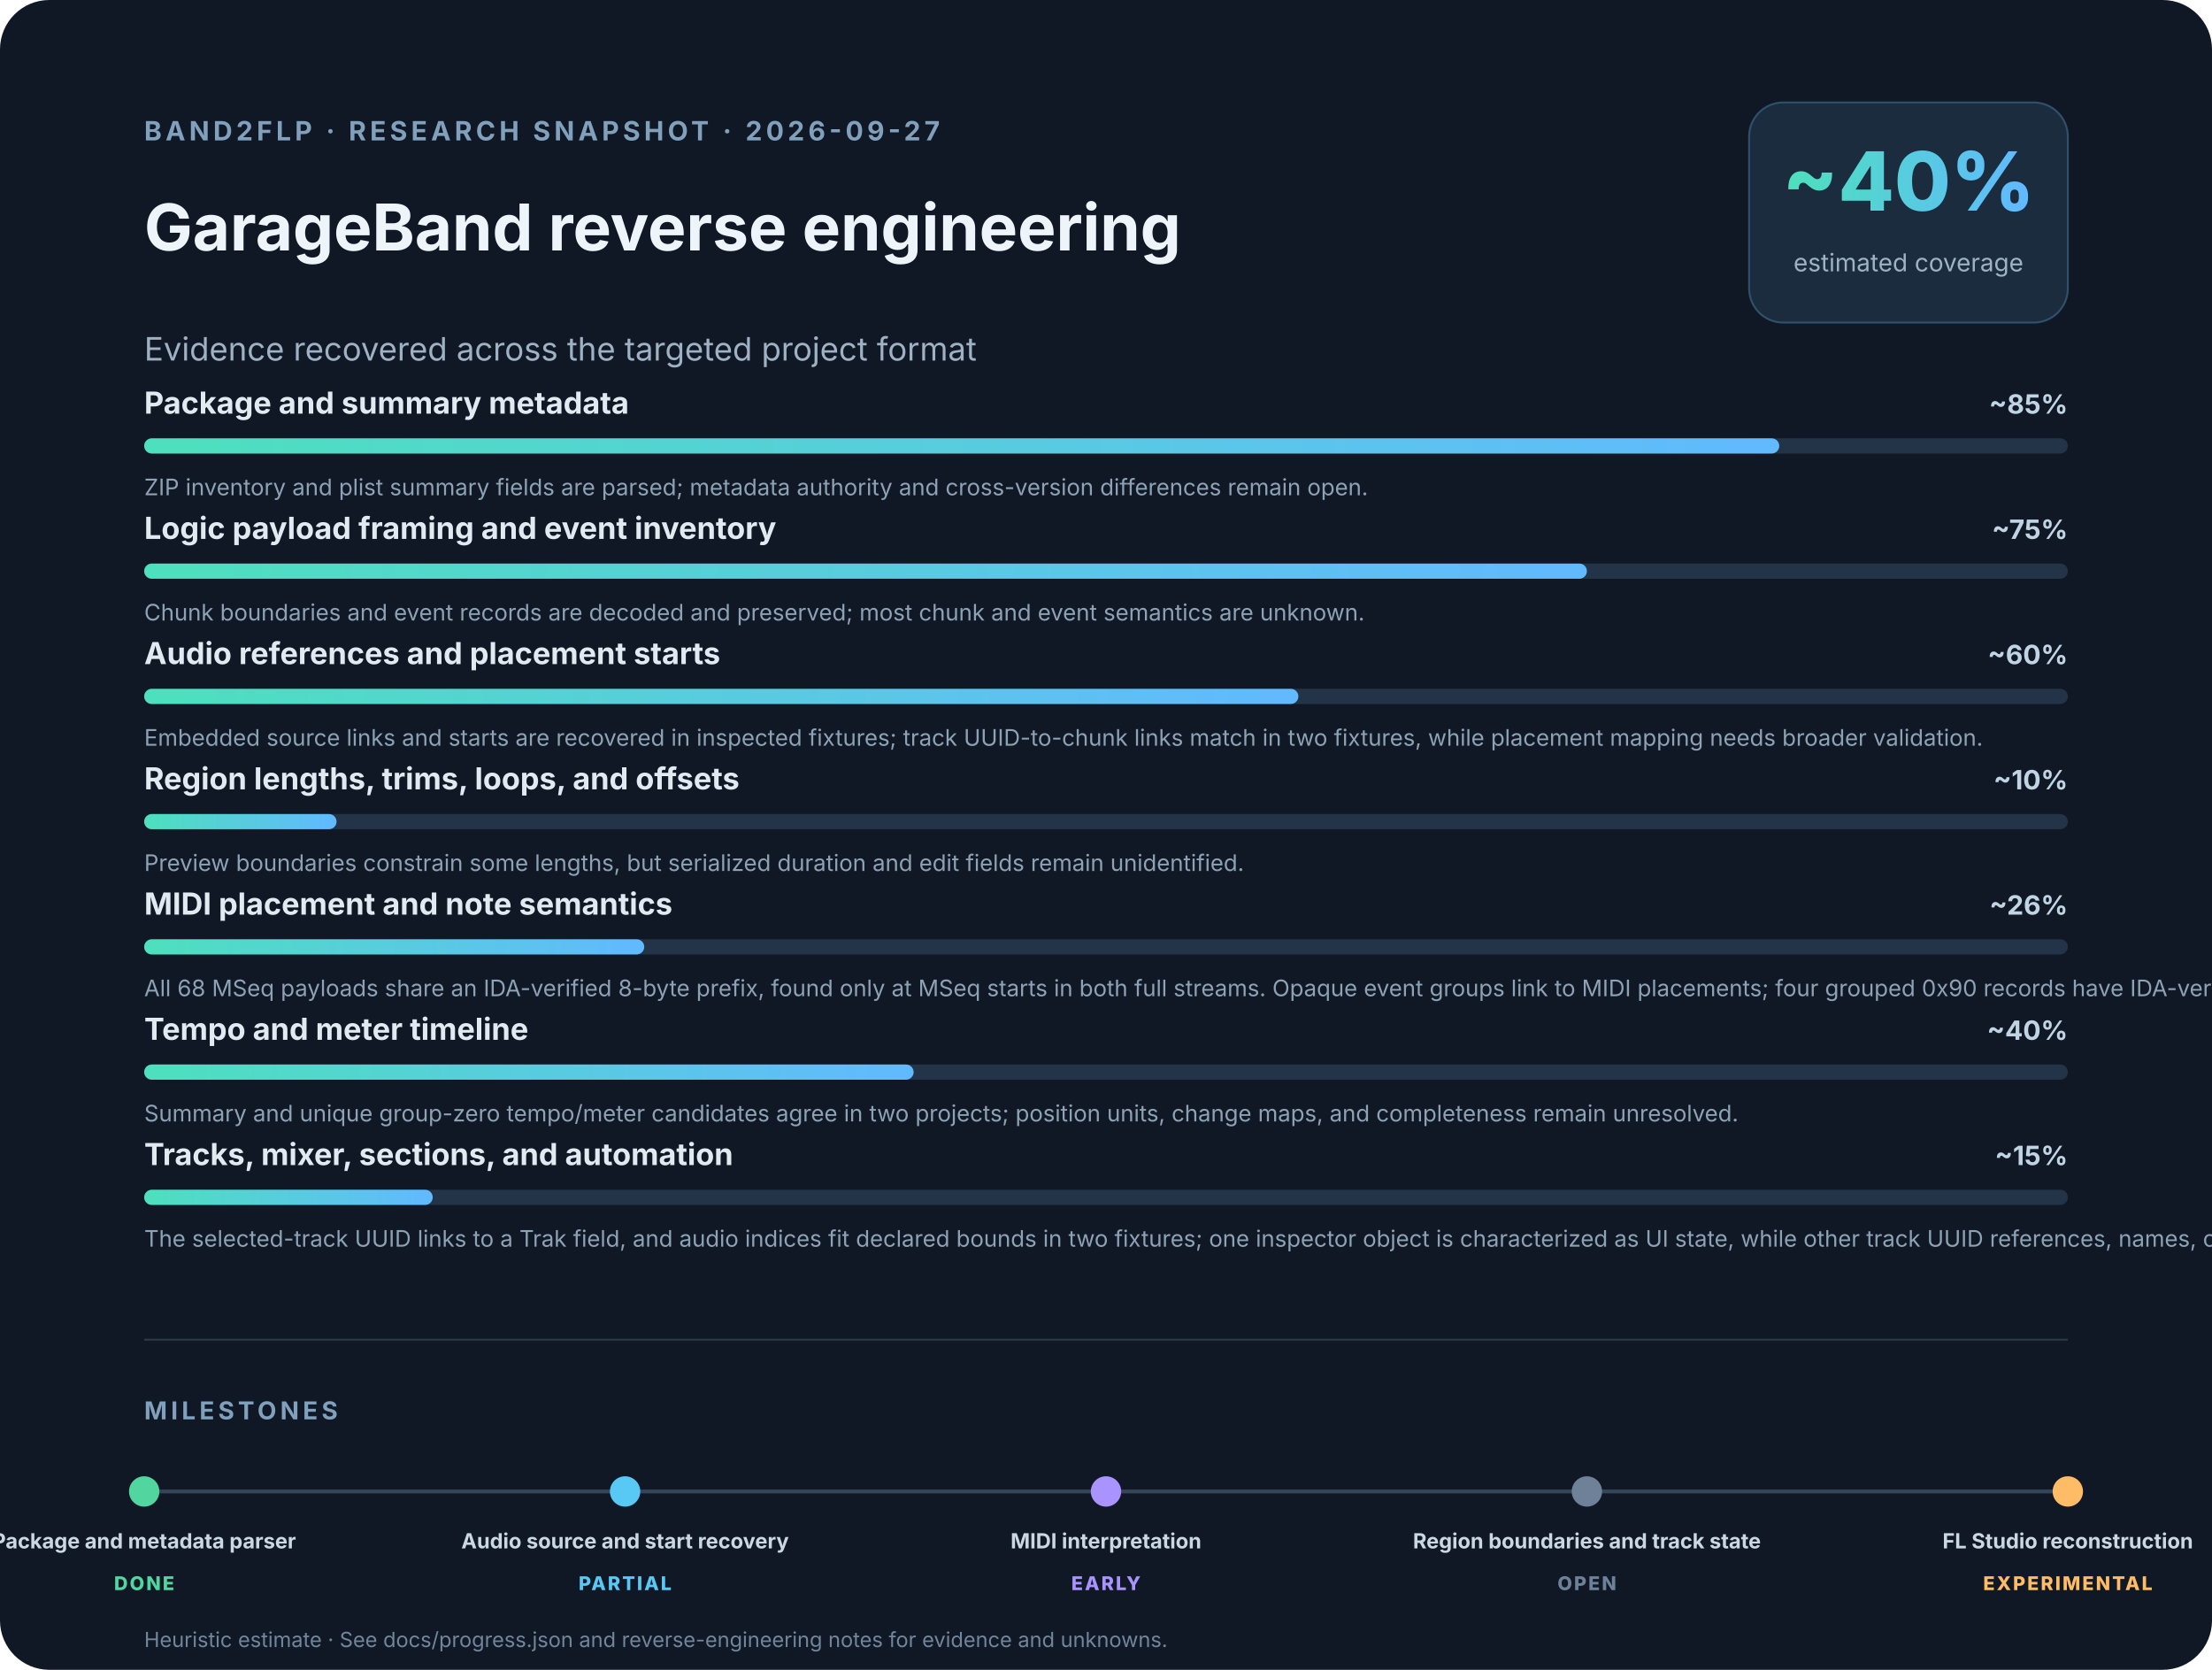
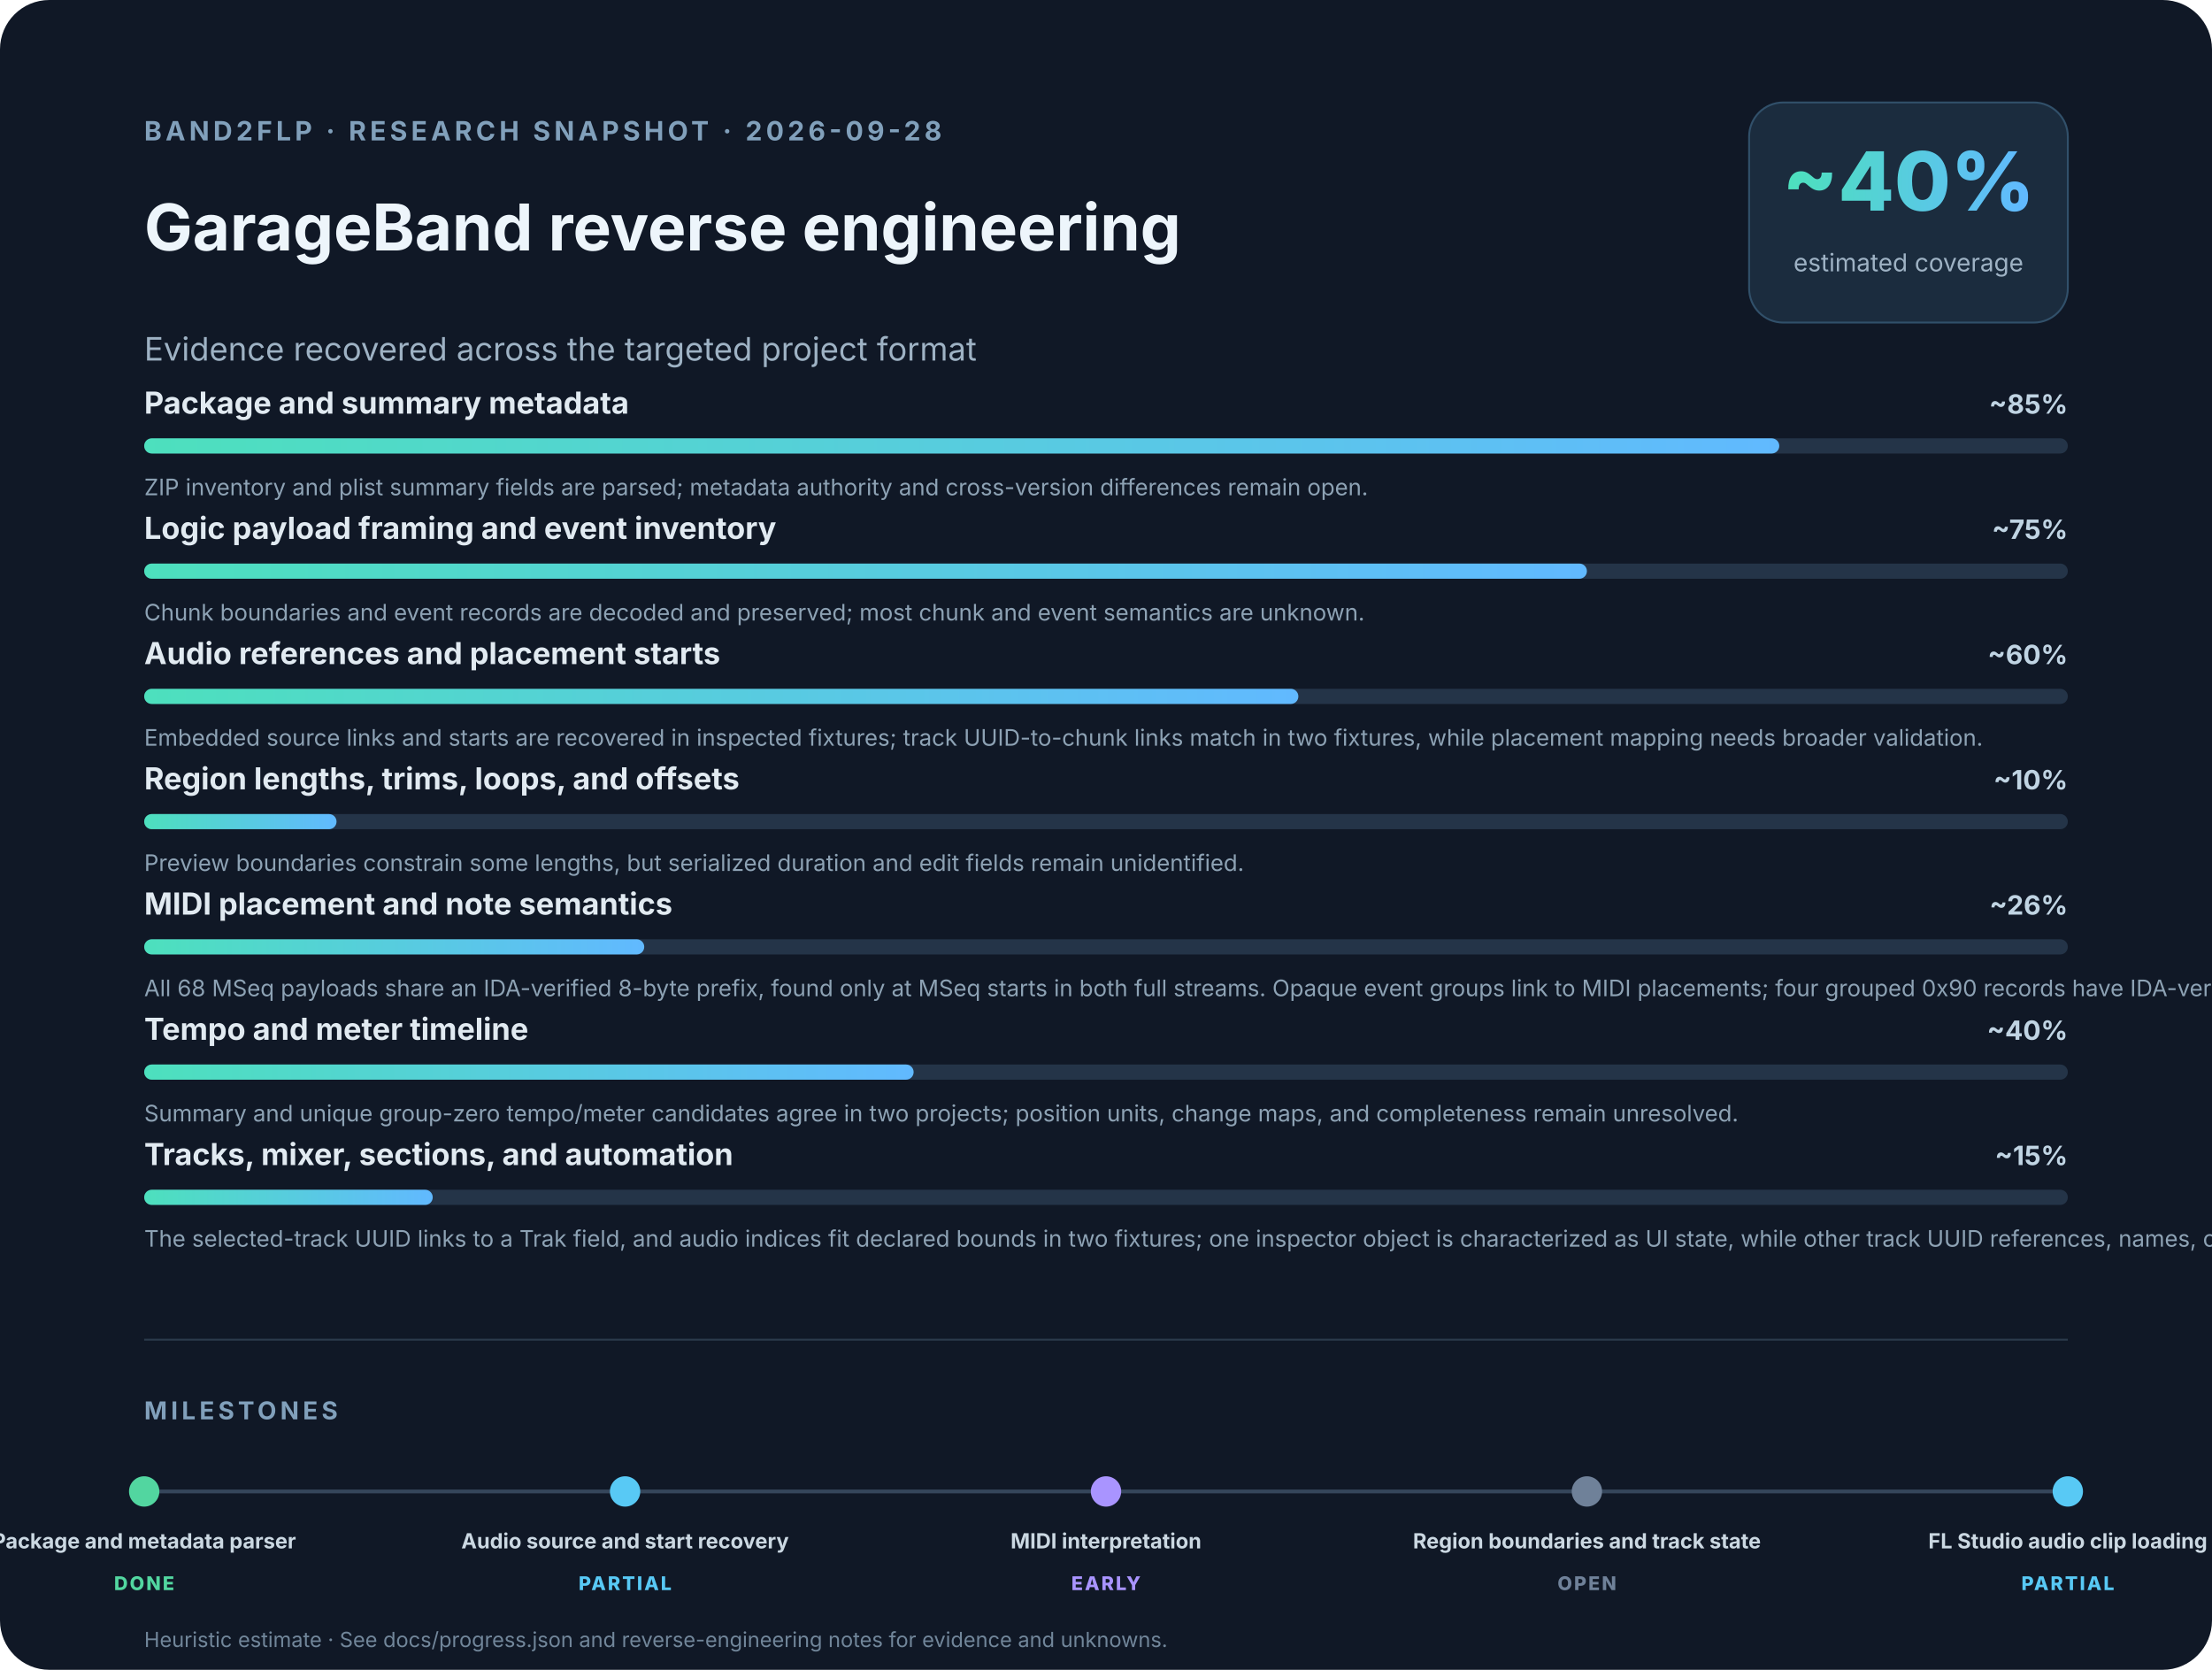
<svg xmlns="http://www.w3.org/2000/svg" viewBox="0 0 1166 880" role="img" aria-labelledby="title desc">
  <defs>
    <linearGradient id="accent" x1="0" x2="1">
      <stop offset="0" stop-color="#4de0bd" />
      <stop offset="1" stop-color="#61b9ff" />
    </linearGradient>
  </defs>
  <rect width="1166" height="880" rx="26" fill="#101826" />
-   <text x="76" y="74" class="eyebrow">BAND2FLP · RESEARCH SNAPSHOT · 2026-09-27</text>
+   <text x="76" y="74" class="eyebrow">BAND2FLP · RESEARCH SNAPSHOT · 2026-09-28</text>
  <text x="76" y="132" class="headline">GarageBand reverse engineering</text>
  <text x="76" y="190" class="subhead">Evidence recovered across the targeted project format</text>
  <rect x="922" y="54" width="168" height="116" rx="18" fill="#1b2c3e" stroke="#31506a" />
  <text x="1006" y="111" class="big-pct" text-anchor="middle">~40%</text>
  <text x="1006" y="143" class="small" text-anchor="middle">estimated coverage</text>
  <text x="76" y="218" class="row-title">Package and summary metadata</text>
  <text x="1090" y="218" class="row-pct" text-anchor="end">~85%</text>
  <rect x="76" y="231" width="1014" height="8" rx="4" class="bar-bg" />
  <rect x="76" y="231" width="861.9" height="8" rx="4" class="bar-fill" />
  <text x="76" y="261" class="row-note">ZIP inventory and plist summary fields are parsed; metadata authority and cross-version differences remain open.</text>
  <text x="76" y="284" class="row-title">Logic payload framing and event inventory</text>
  <text x="1090" y="284" class="row-pct" text-anchor="end">~75%</text>
  <rect x="76" y="297" width="1014" height="8" rx="4" class="bar-bg" />
  <rect x="76" y="297" width="760.5" height="8" rx="4" class="bar-fill" />
  <text x="76" y="327" class="row-note">Chunk boundaries and event records are decoded and preserved; most chunk and event semantics are unknown.</text>
  <text x="76" y="350" class="row-title">Audio references and placement starts</text>
  <text x="1090" y="350" class="row-pct" text-anchor="end">~60%</text>
  <rect x="76" y="363" width="1014" height="8" rx="4" class="bar-bg" />
  <rect x="76" y="363" width="608.4" height="8" rx="4" class="bar-fill" />
  <text x="76" y="393" class="row-note">Embedded source links and starts are recovered in inspected fixtures; track UUID-to-chunk links match in two fixtures, while placement mapping needs broader validation.</text>
  <text x="76" y="416" class="row-title">Region lengths, trims, loops, and offsets</text>
  <text x="1090" y="416" class="row-pct" text-anchor="end">~10%</text>
  <rect x="76" y="429" width="1014" height="8" rx="4" class="bar-bg" />
  <rect x="76" y="429" width="101.4" height="8" rx="4" class="bar-fill" />
  <text x="76" y="459" class="row-note">Preview boundaries constrain some lengths, but serialized duration and edit fields remain unidentified.</text>
  <text x="76" y="482" class="row-title">MIDI placement and note semantics</text>
  <text x="1090" y="482" class="row-pct" text-anchor="end">~26%</text>
  <rect x="76" y="495" width="1014" height="8" rx="4" class="bar-bg" />
  <rect x="76" y="495" width="263.6" height="8" rx="4" class="bar-fill" />
  <text x="76" y="525" class="row-note">All 68 MSeq payloads share an IDA-verified 8-byte prefix, found only at MSeq starts in both full streams. Opaque event groups link to MIDI placements; four grouped 0x90 records have IDA-verified byte-offset variation that guides controlled tests. Event and length semantics remain unknown.</text>
  <text x="76" y="548" class="row-title">Tempo and meter timeline</text>
  <text x="1090" y="548" class="row-pct" text-anchor="end">~40%</text>
  <rect x="76" y="561" width="1014" height="8" rx="4" class="bar-bg" />
  <rect x="76" y="561" width="405.6" height="8" rx="4" class="bar-fill" />
  <text x="76" y="591" class="row-note">Summary and unique group-zero tempo/meter candidates agree in two projects; position units, change maps, and completeness remain unresolved.</text>
  <text x="76" y="614" class="row-title">Tracks, mixer, sections, and automation</text>
  <text x="1090" y="614" class="row-pct" text-anchor="end">~15%</text>
  <rect x="76" y="627" width="1014" height="8" rx="4" class="bar-bg" />
  <rect x="76" y="627" width="152.1" height="8" rx="4" class="bar-fill" />
  <text x="76" y="657" class="row-note">The selected-track UUID links to a Trak field, and audio indices fit declared bounds in two fixtures; one inspector object is characterized as UI state, while other track UUID references, names, ordering, mixer state, sections, and automation remain unresolved.</text>
  <line x1="76" y1="706" x2="1090" y2="706" stroke="#2b3a4b" />
  <text x="76" y="748" class="section">MILESTONES</text>
  <line x1="76" y1="786" x2="1090" y2="786" stroke="#35465b" stroke-width="2" />
  <circle cx="76.0" cy="786" r="8" fill="#52d6a0" />
  <text x="76.0" y="816" class="milestone-name" text-anchor="middle">Package and metadata parser</text>
  <text x="76.0" y="838" class="milestone-state" text-anchor="middle" fill="#52d6a0">DONE</text>
  <circle cx="329.5" cy="786" r="8" fill="#58c9f5" />
  <text x="329.5" y="816" class="milestone-name" text-anchor="middle">Audio source and start recovery</text>
  <text x="329.5" y="838" class="milestone-state" text-anchor="middle" fill="#58c9f5">PARTIAL</text>
  <circle cx="583.0" cy="786" r="8" fill="#a994ff" />
  <text x="583.0" y="816" class="milestone-name" text-anchor="middle">MIDI interpretation</text>
  <text x="583.0" y="838" class="milestone-state" text-anchor="middle" fill="#a994ff">EARLY</text>
  <circle cx="836.5" cy="786" r="8" fill="#6f8199" />
  <text x="836.5" y="816" class="milestone-name" text-anchor="middle">Region boundaries and track state</text>
  <text x="836.5" y="838" class="milestone-state" text-anchor="middle" fill="#6f8199">OPEN</text>
-   <circle cx="1090.0" cy="786" r="8" fill="#ffbc66" />
-   <text x="1090.0" y="816" class="milestone-name" text-anchor="middle">FL Studio reconstruction</text>
-   <text x="1090.0" y="838" class="milestone-state" text-anchor="middle" fill="#ffbc66">EXPERIMENTAL</text>
+   <circle cx="1090.0" cy="786" r="8" fill="#58c9f5" />
+   <text x="1090.0" y="816" class="milestone-name" text-anchor="middle">FL Studio audio clip loading</text>
+   <text x="1090.0" y="838" class="milestone-state" text-anchor="middle" fill="#58c9f5">PARTIAL</text>
  <text x="76" y="868" class="footer">Heuristic estimate · See docs/progress.json and reverse-engineering notes for evidence and unknowns.</text>
  <style>
text { font-family: Inter, Segoe UI, Arial, sans-serif; }
.eyebrow { fill:#81a0bb; font-size:14px; font-weight:700; letter-spacing:2px; }
.headline { fill:#edf5fb; font-size:34px; font-weight:700; }
.subhead { fill:#9eb2c4; font-size:17px; }
.big-pct { fill:url(#accent); font-size:43px; font-weight:800; }
.small { fill:#9eb2c4; font-size:13px; }
.row-title { fill:#e1eaf1; font-size:16px; font-weight:650; }
.row-pct { fill:#c0d4e3; font-size:14px; font-weight:700; }
.bar-bg { fill:#243448; } .bar-fill { fill:url(#accent); }
.row-note { fill:#8da2b4; font-size:12px; }
.section { fill:#81a0bb; font-size:13px; font-weight:700; letter-spacing:2px; }
.milestone-name { fill:#cbd8e2; font-size:11px; font-weight:650; }
.milestone-state { font-size:10px; font-weight:800; letter-spacing:1px; }
.footer { fill:#71869a; font-size:11px; }
</style>
</svg>
